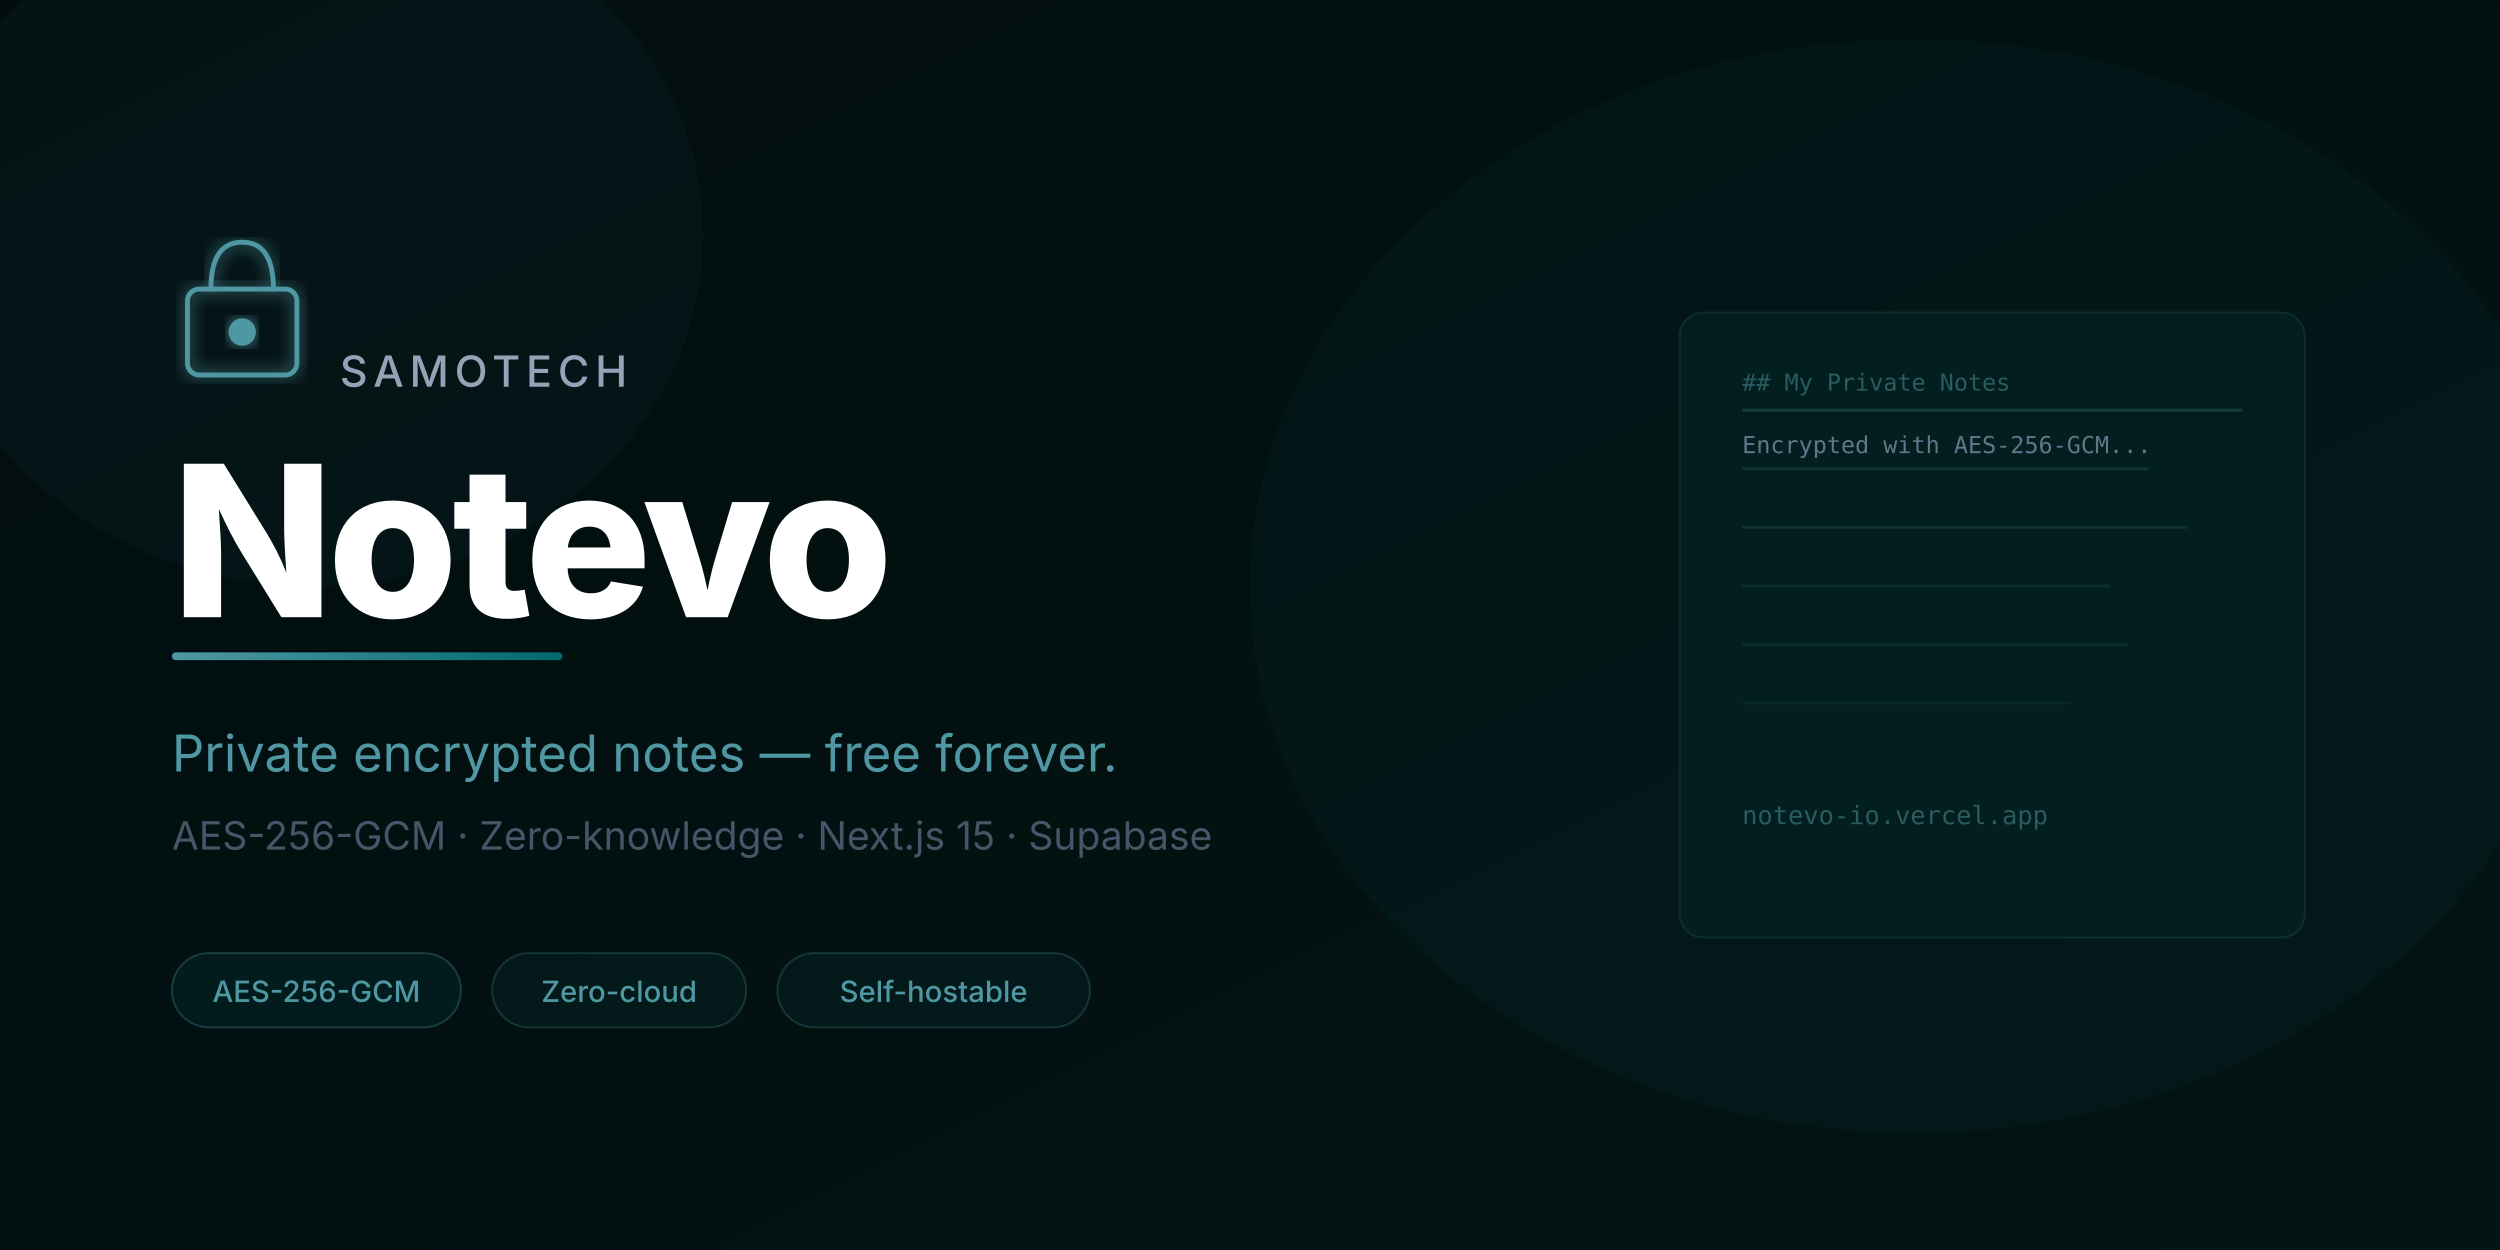
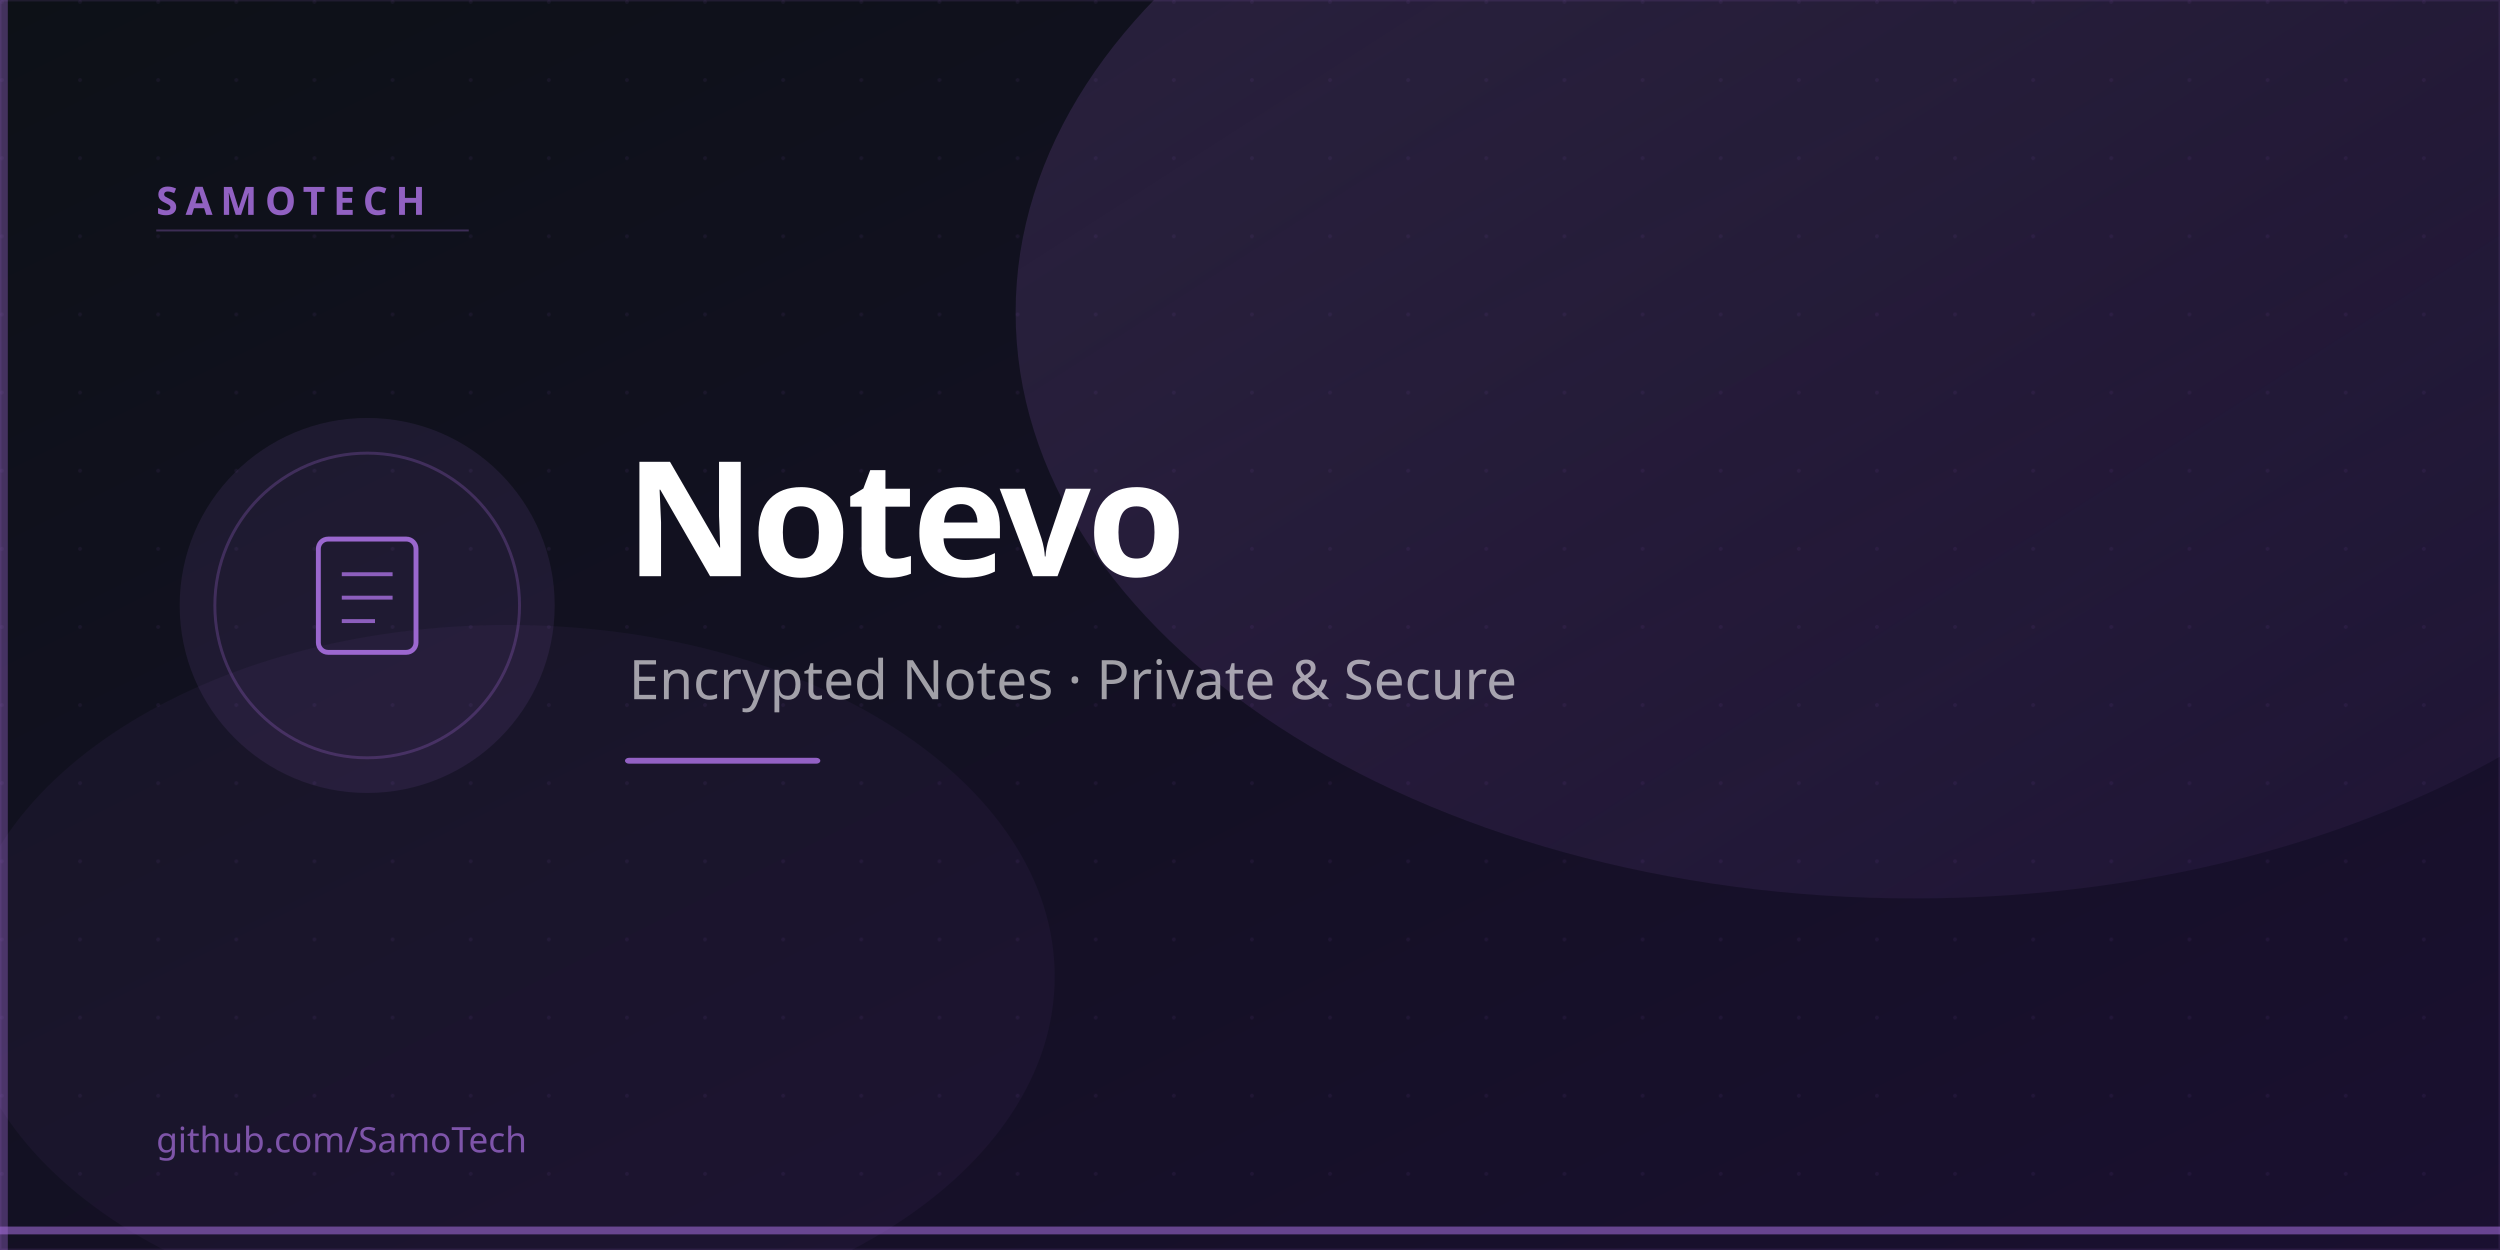
<svg xmlns="http://www.w3.org/2000/svg" width="1280" height="640" viewBox="0 0 1280 640">
  <defs>
-     <linearGradient id="bg" x1="0" y1="0" x2="1" y2="1">
-       <stop offset="0%" stop-color="#020d0e" />
-       <stop offset="100%" stop-color="#031414" />
+     <linearGradient id="bg" x1="0%" y1="0%" x2="100%" y2="100%">
+       <stop offset="0%" style="stop-color:#0d1117" />
+       <stop offset="100%" style="stop-color:#1a1030" />
    </linearGradient>
-     <linearGradient id="accent" x1="0" y1="0" x2="1" y2="0">
-       <stop offset="0%" stop-color="#4f98a3" />
-       <stop offset="100%" stop-color="#01696f" />
+     <linearGradient id="glow" x1="0%" y1="0%" x2="100%" y2="100%">
+       <stop offset="0%" style="stop-color:#a86fdf;stop-opacity:0.18" />
+       <stop offset="100%" style="stop-color:#a86fdf;stop-opacity:0.04" />
    </linearGradient>
-     <filter id="glow">
-       <feGaussianBlur stdDeviation="4" result="blur" />
-       <feMerge>
-         <feMergeNode in="blur" />
-         <feMergeNode in="SourceGraphic" />
-       </feMerge>
-     </filter>
  </defs>
  <rect width="1280" height="640" fill="url(#bg)" />
-   <ellipse cx="980" cy="300" rx="340" ry="280" fill="#01696f" fill-opacity="0.07" />
-   <ellipse cx="160" cy="120" rx="200" ry="180" fill="#4f98a3" fill-opacity="0.05" />
-   <rect x="96" y="148" width="56" height="44" rx="6" fill="none" stroke="#4f98a3" stroke-width="2.5" filter="url(#glow)" />
-   <path d="M108 148 Q108 124 124 124 Q140 124 140 148" fill="none" stroke="#4f98a3" stroke-width="2.5" stroke-linecap="round" filter="url(#glow)" />
-   <circle cx="124" cy="170" r="7" fill="#4f98a3" filter="url(#glow)" />
-   <line x1="124" y1="177" x2="124" y2="186" stroke="#4f98a3" stroke-width="2.5" stroke-linecap="round" filter="url(#glow)" />
-   <text x="174" y="198" fill="#94a3b8" font-family="Inter, -apple-system, sans-serif" font-size="22" font-weight="500" letter-spacing="3">SAMOTECH</text>
-   <text x="88" y="316" fill="#ffffff" font-family="Inter, -apple-system, sans-serif" font-size="108" font-weight="800" letter-spacing="-3">Notevo</text>
-   <rect x="88" y="334" width="200" height="4" rx="2" fill="url(#accent)" />
-   <text x="88" y="395" fill="#4f98a3" font-family="Inter, -apple-system, sans-serif" font-size="26" font-weight="400">Private encrypted notes — free forever.</text>
-   <text x="88" y="435" fill="#475569" font-family="Inter, -apple-system, sans-serif" font-size="20">AES-256-GCM · Zero-knowledge · Next.js 15 · Supabase</text>
-   <rect x="88" y="488" width="148" height="38" rx="19" fill="#01696f" fill-opacity="0.14" stroke="#4f98a3" stroke-opacity="0.3" stroke-width="1" />
-   <text x="162" y="513" fill="#4f98a3" font-family="Inter, sans-serif" font-size="15" font-weight="500" text-anchor="middle">AES-256-GCM</text>
-   <rect x="252" y="488" width="130" height="38" rx="19" fill="#01696f" fill-opacity="0.1" stroke="#4f98a3" stroke-opacity="0.25" stroke-width="1" />
-   <text x="317" y="513" fill="#4f98a3" font-family="Inter, sans-serif" font-size="15" font-weight="500" text-anchor="middle">Zero-cloud</text>
-   <rect x="398" y="488" width="160" height="38" rx="19" fill="#01696f" fill-opacity="0.1" stroke="#4f98a3" stroke-opacity="0.25" stroke-width="1" />
-   <text x="478" y="513" fill="#4f98a3" font-family="Inter, sans-serif" font-size="15" font-weight="500" text-anchor="middle">Self-hostable</text>
-   <rect x="860" y="160" width="320" height="320" rx="12" fill="#031e1e" stroke="#4f98a3" stroke-opacity="0.15" stroke-width="1" />
-   <line x1="892" y1="210" x2="1148" y2="210" stroke="#4f98a3" stroke-opacity="0.25" stroke-width="1.5" />
-   <line x1="892" y1="240" x2="1100" y2="240" stroke="#4f98a3" stroke-opacity="0.18" stroke-width="1.5" />
-   <line x1="892" y1="270" x2="1120" y2="270" stroke="#4f98a3" stroke-opacity="0.15" stroke-width="1.5" />
-   <line x1="892" y1="300" x2="1080" y2="300" stroke="#4f98a3" stroke-opacity="0.12" stroke-width="1.5" />
-   <line x1="892" y1="330" x2="1090" y2="330" stroke="#4f98a3" stroke-opacity="0.1" stroke-width="1.5" />
-   <line x1="892" y1="360" x2="1060" y2="360" stroke="#4f98a3" stroke-opacity="0.08" stroke-width="1.5" />
-   <text x="892" y="200" fill="#4f98a3" font-family="monospace" font-size="12" opacity="0.5">## My Private Notes</text>
-   <text x="892" y="232" fill="#64748b" font-family="monospace" font-size="12">Encrypted with AES-256-GCM...</text>
-   <text x="892" y="422" fill="#4f98a3" font-family="monospace" font-size="13" opacity="0.5">notevo-io.vercel.app</text>
+   <ellipse cx="980" cy="160" rx="460" ry="300" fill="url(#glow)" />
+   <ellipse cx="260" cy="500" rx="280" ry="180" fill="#a86fdf" fill-opacity="0.05" />
+   <pattern id="dots" x="0" y="0" width="40" height="40" patternUnits="userSpaceOnUse">
+     <circle cx="1" cy="1" r="1" fill="#a86fdf" fill-opacity="0.07" />
+   </pattern>
+   <rect width="1280" height="640" fill="url(#dots)" />
+   <rect x="0" y="0" width="1280" height="640" fill="none" stroke="#a86fdf" stroke-opacity="0.12" stroke-width="1.5" />
+   <rect x="0" y="628" width="1280" height="4" fill="#a86fdf" fill-opacity="0.55" rx="0" />
+   <rect x="0" y="0" width="4" height="640" fill="#a86fdf" fill-opacity="0.35" rx="0" />
+   <circle cx="188" cy="310" r="96" fill="#a86fdf" fill-opacity="0.10" />
+   <circle cx="188" cy="310" r="78" fill="none" stroke="#a86fdf" stroke-opacity="0.25" stroke-width="1.5" />
+   <rect x="163" y="276" width="50" height="58" rx="5" stroke="#a86fdf" stroke-width="2.5" fill="none" stroke-opacity="0.9" />
+   <line x1="175" y1="294" x2="201" y2="294" stroke="#a86fdf" stroke-opacity="0.8" stroke-width="2" />
+   <line x1="175" y1="306" x2="201" y2="306" stroke="#a86fdf" stroke-opacity="0.8" stroke-width="2" />
+   <line x1="175" y1="318" x2="192" y2="318" stroke="#a86fdf" stroke-opacity="0.8" stroke-width="2" />
+   <text x="80" y="110" font-family="'Segoe UI',system-ui,sans-serif" font-size="20" fill="#a86fdf" fill-opacity="0.85" font-weight="600" letter-spacing="4">SAMOTECH</text>
+   <line x1="80" y1="118" x2="240" y2="118" stroke="#a86fdf" stroke-opacity="0.3" stroke-width="1" />
+   <text x="320" y="295" font-family="'Segoe UI',system-ui,sans-serif" font-size="82" fill="#ffffff" font-weight="700" letter-spacing="-2">Notevo</text>
+   <text x="322" y="358" font-family="'Segoe UI',system-ui,sans-serif" font-size="28" fill="#ffffff" fill-opacity="0.60" font-weight="300">Encrypted Notes · Private &amp; Secure</text>
+   <rect x="320" y="388" width="100" height="3" fill="#a86fdf" fill-opacity="0.85" rx="2" />
+   <text x="80" y="590" font-family="'Segoe UI',system-ui,sans-serif" font-size="18" fill="#a86fdf" fill-opacity="0.7" font-weight="400">github.com/SamoTech</text>
</svg>
